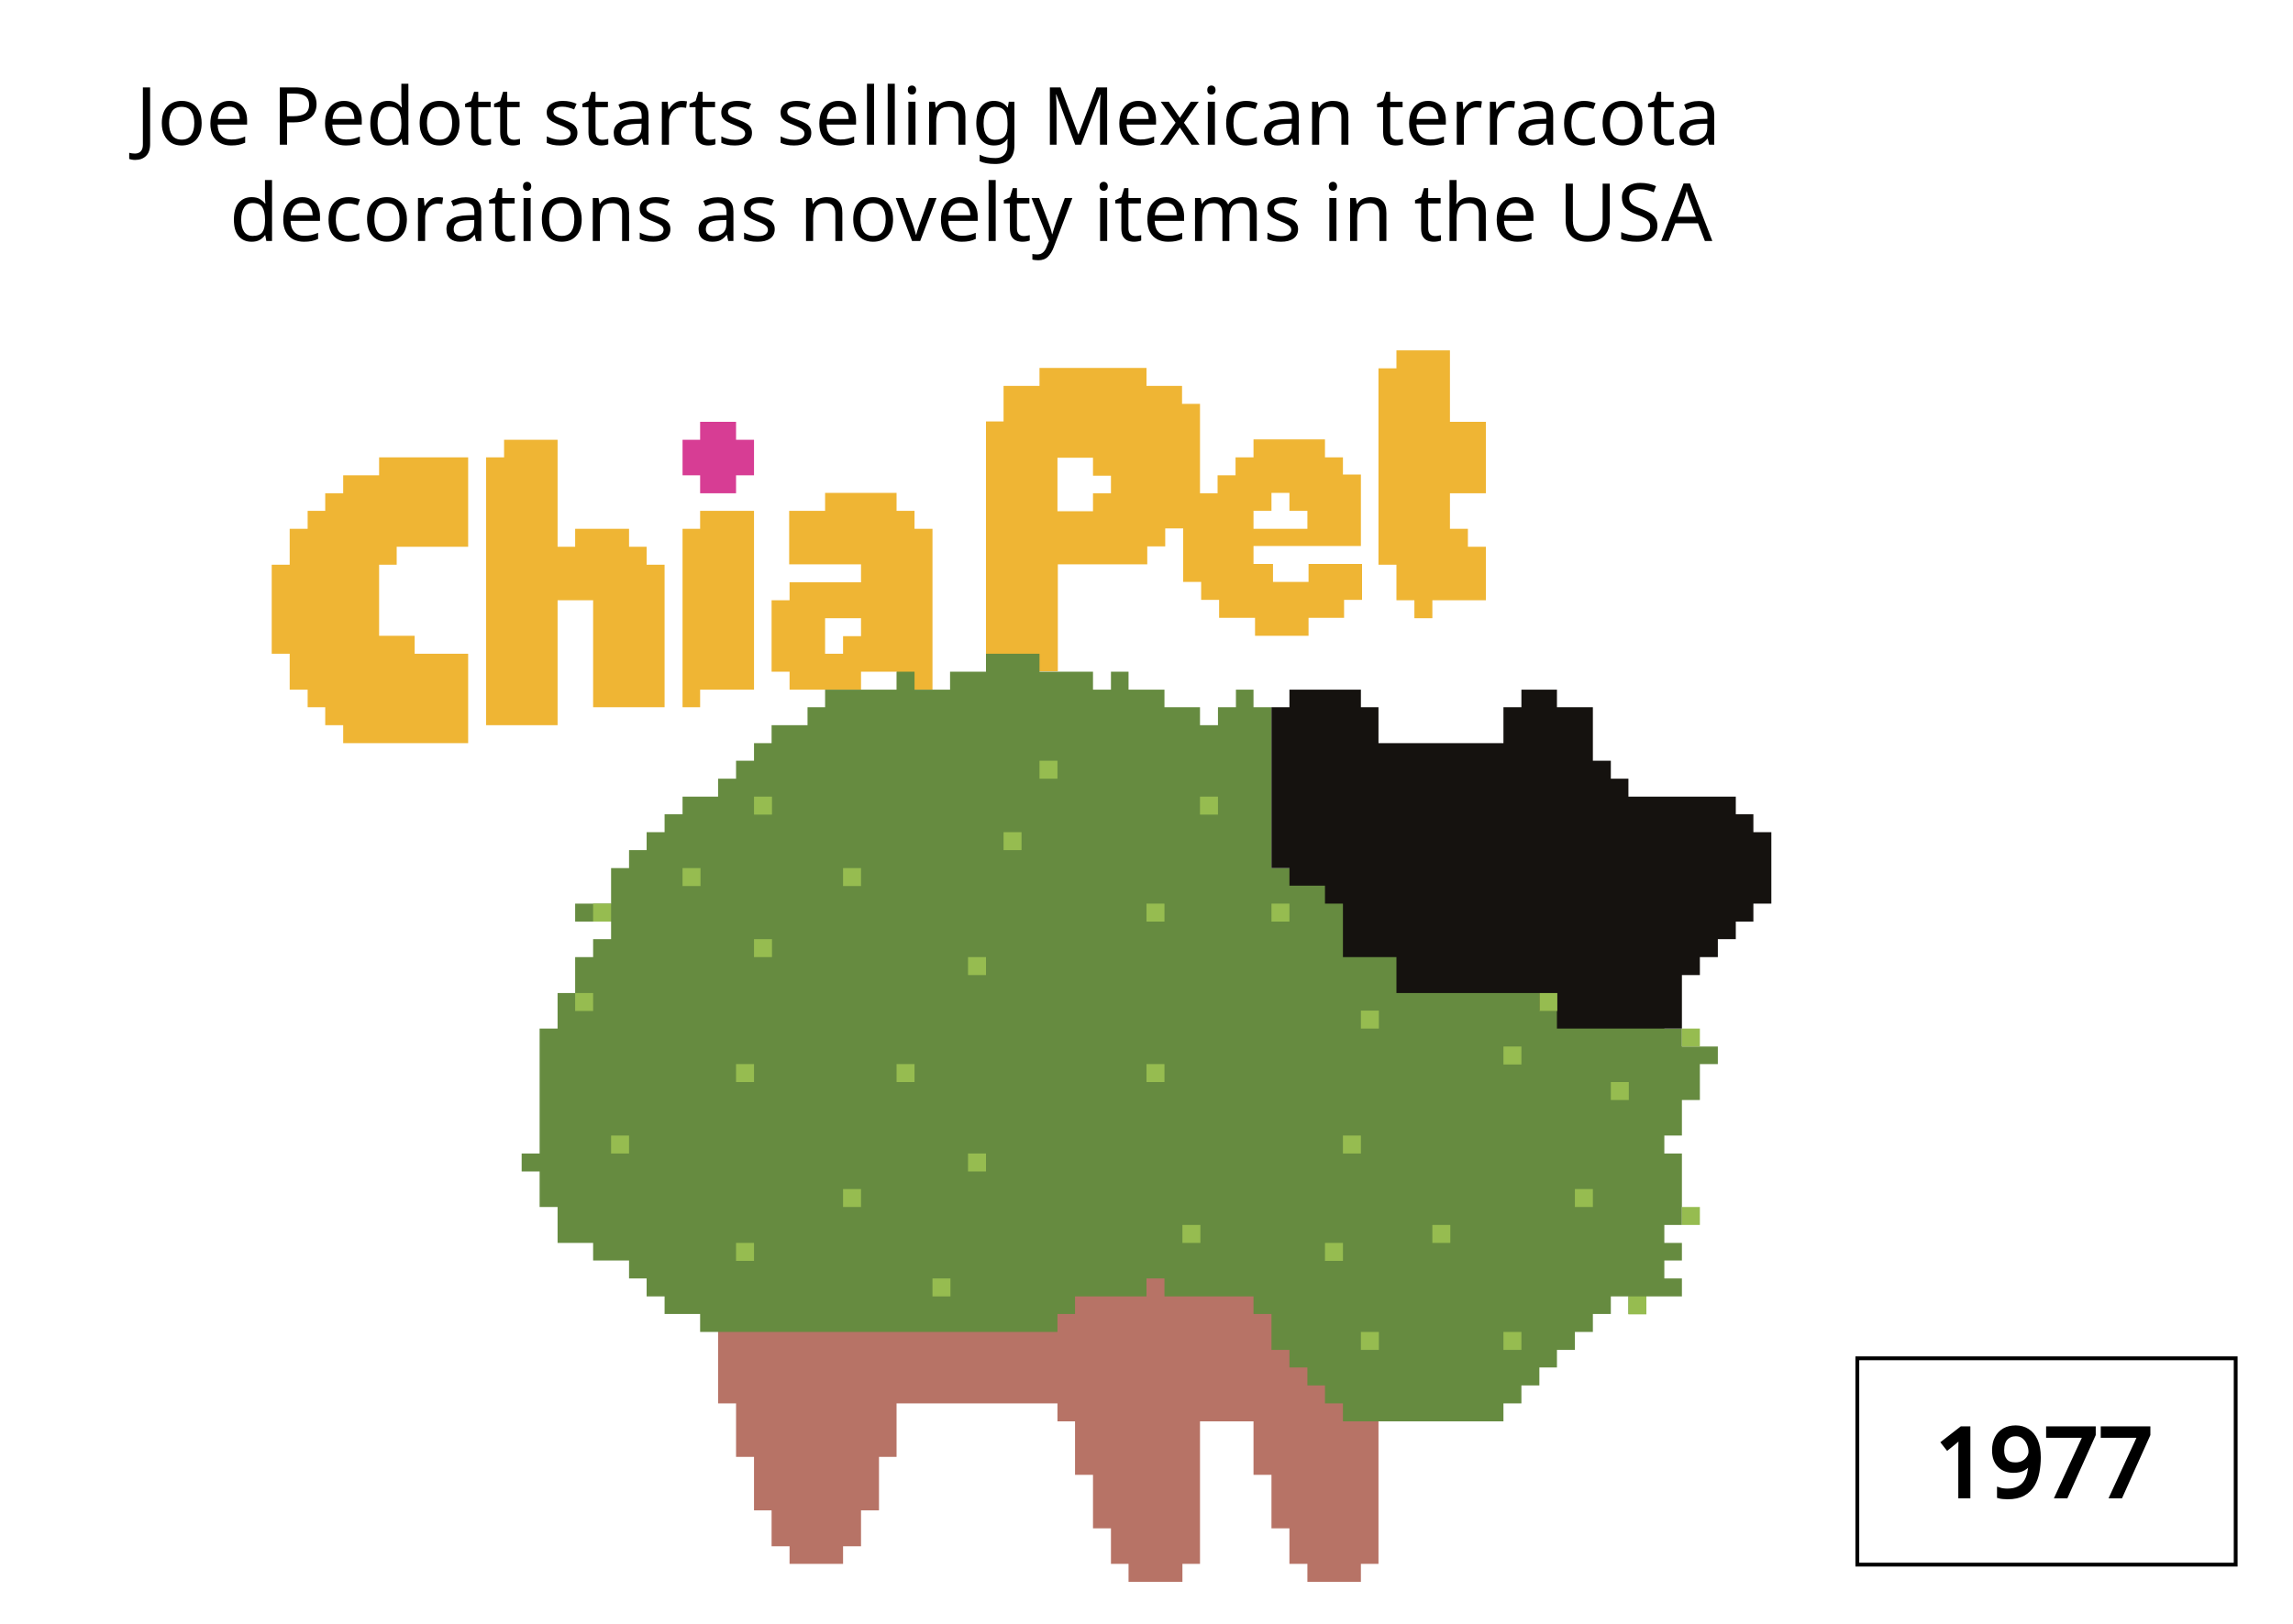
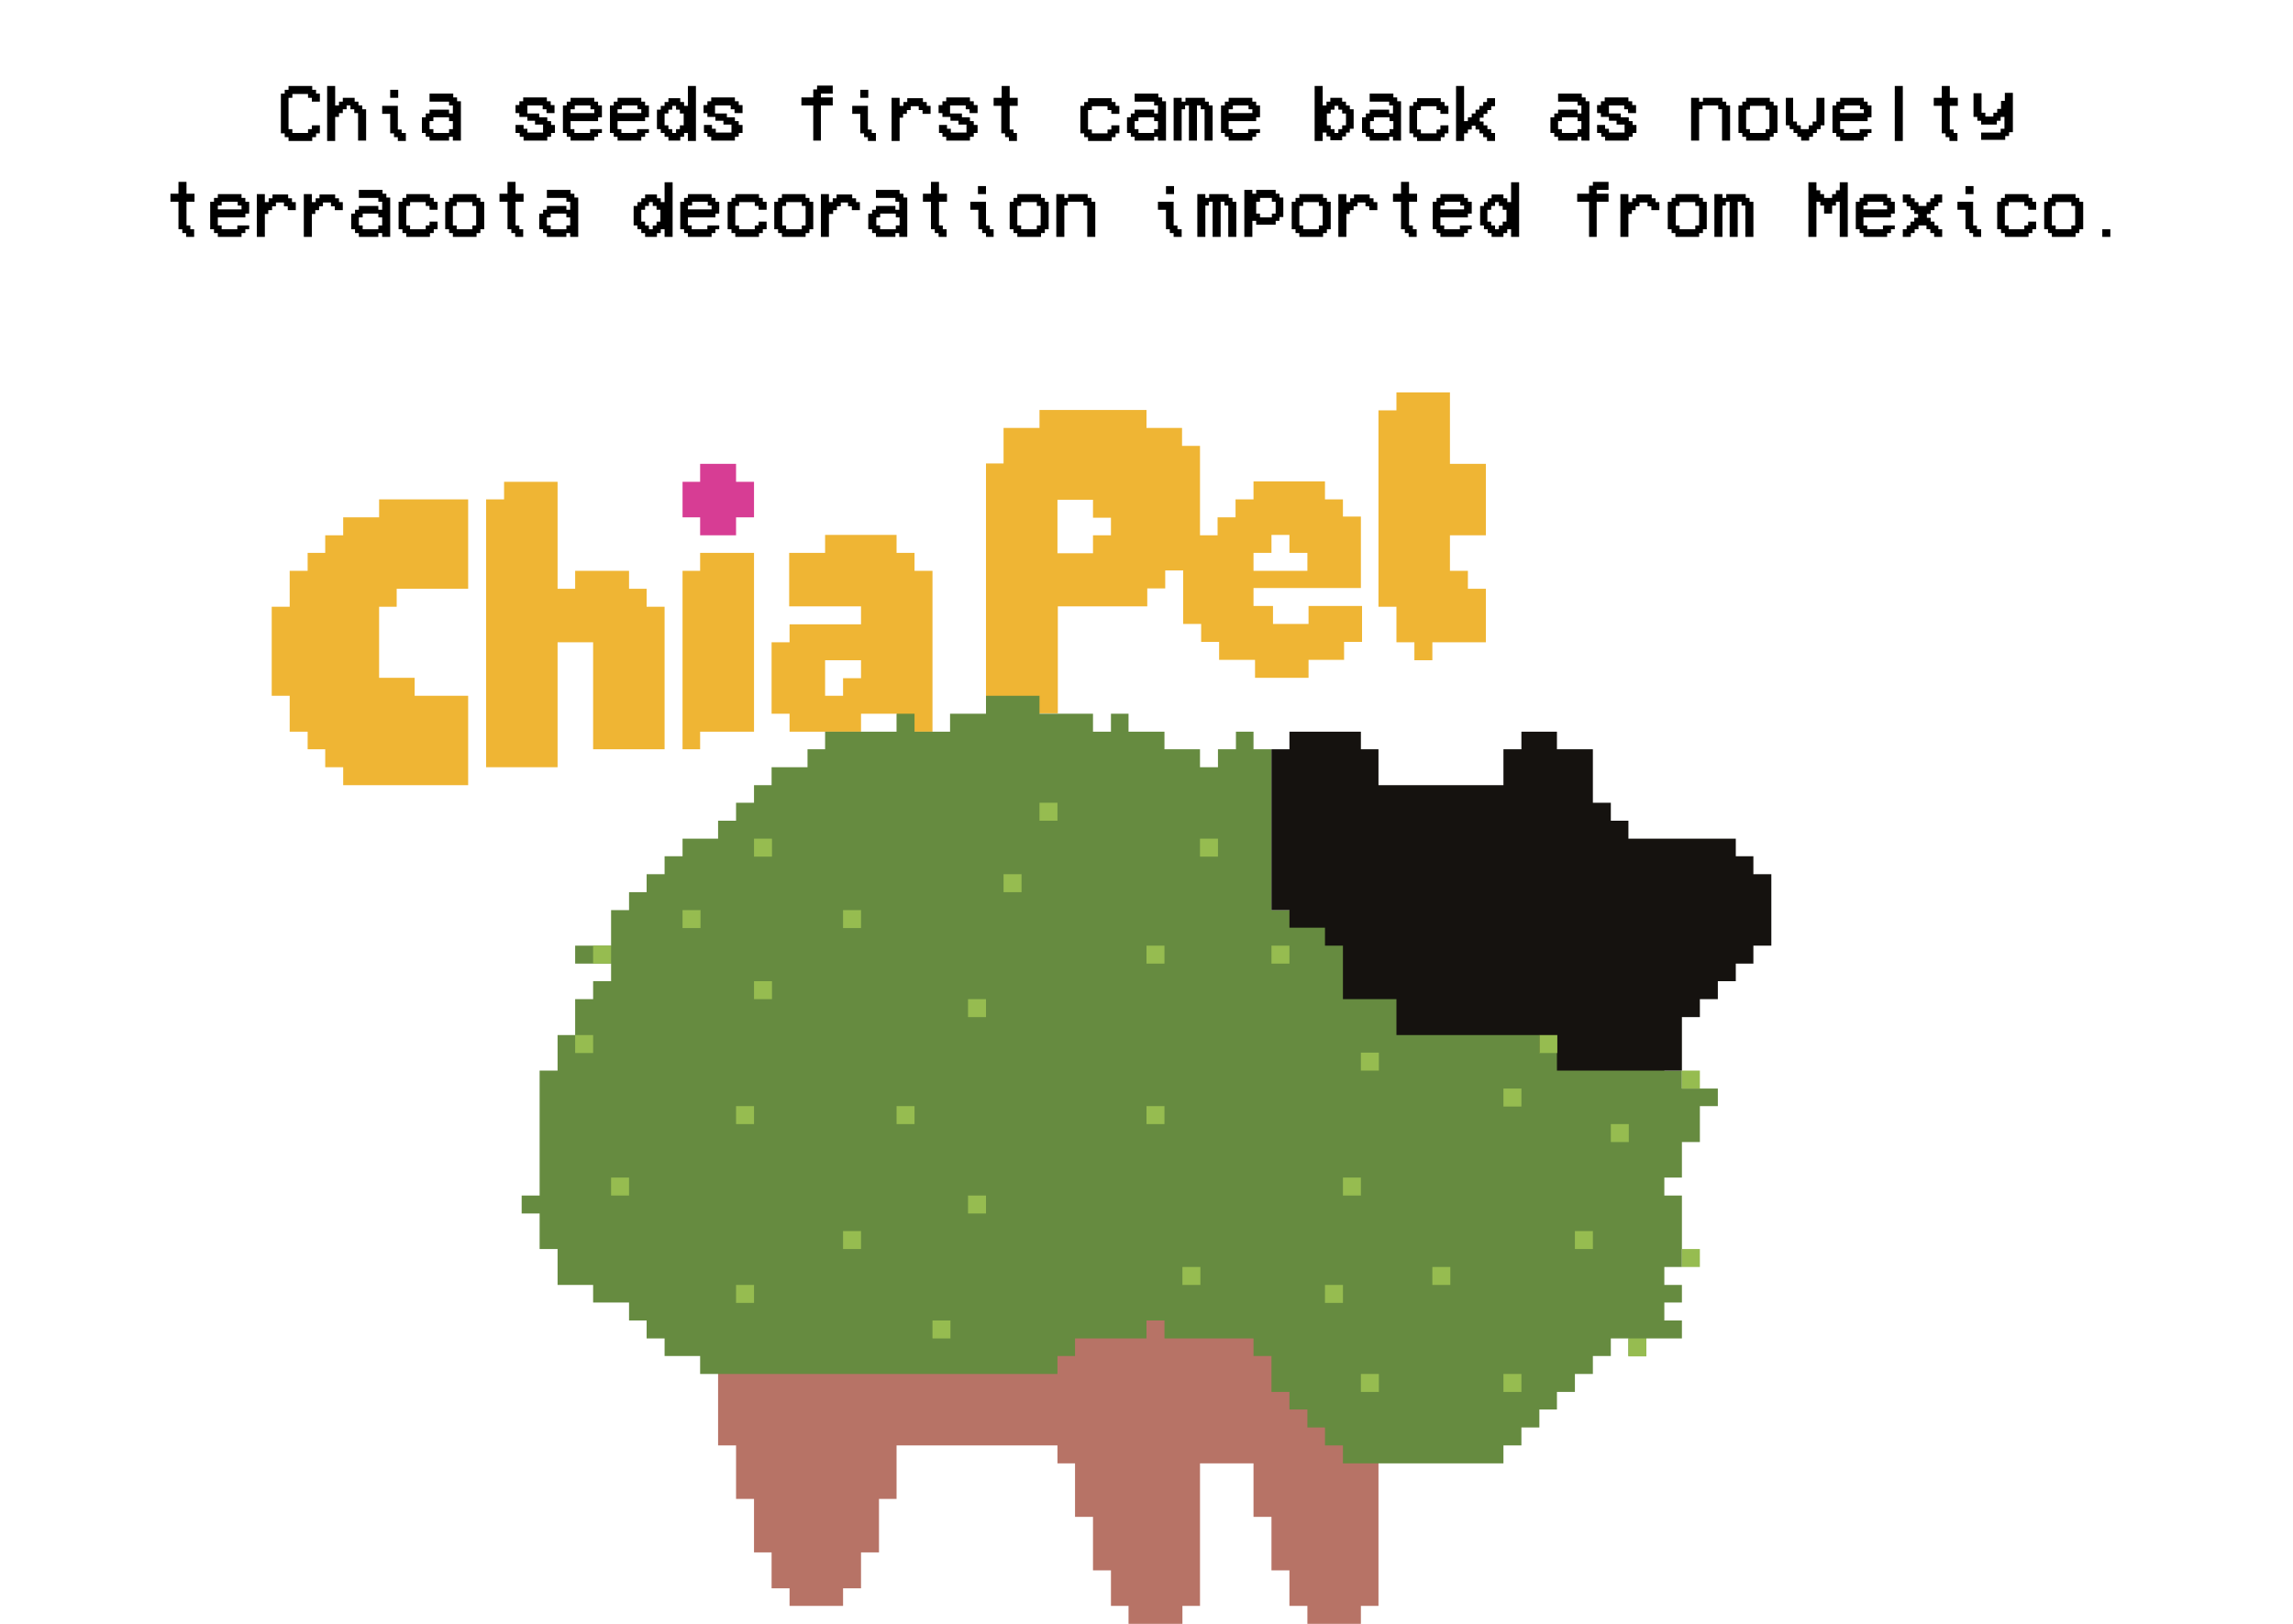
<svg xmlns="http://www.w3.org/2000/svg" version="1.1" x="0px" y="0px" viewBox="0 0 600 425" style="enable-background:new 0 0 600 425;" xml:space="preserve">
  <style type="text/css">
	.st0{opacity:0.51;}
	.st1{opacity:0.45;}
	.st2{fill:#EFB534;}
	.st3{fill:#D73D94;}
- 	.st4{fill:#96BC50;}
- 	.st5{fill:#668B40;}
- 	.st6{fill:#426A36;}
- 	.st7{fill:#CBDC72;}
- 	.st8{fill:#B77366;}
- 	.st9{fill:#15120F;}
- 	.st10{fill:none;}
- 	.st11{font-family:'VCROSDMono';}
- 	.st12{font-size:21px;}
- 	.st13{stroke:#000000;stroke-miterlimit:10;}
- 	.st14{font-size:25px;}
- 	.st15{fill:none;stroke:#000000;stroke-miterlimit:10;}
+ 	.st4{fill:#080907;}
+ 	.st5{fill:#3E7C6A;}
+ 	.st6{fill:#B0542D;}
+ 	.st7{fill:#060405;}
+ 	.st8{fill:#BB8235;}
+ 	.st9{fill:#6EA496;}
+ 	.st10{fill:#639187;}
+ 	.st11{opacity:0.49;}
+ 	.st12{fill:#96BC50;}
+ 	.st13{fill:#668B40;}
+ 	.st14{fill:#426A36;}
+ 	.st15{fill:#CBDC72;}
+ 	.st16{fill:#6C1215;}
+ 	.st17{fill:#F4C034;}
+ 	.st18{fill:#F9B932;}
+ 	.st19{fill:#655C5B;}
+ 	.st20{fill:#7F6E58;}
+ 	.st21{fill:#4C433C;}
+ 	.st22{fill:#E9E1D4;}
+ 	.st23{fill:#B77366;}
+ 	.st24{fill:#15120F;}
+ 	.st25{opacity:0.5;}
+ 	.st26{fill:#9F2026;}
+ 	.st27{fill:#CF242F;}
+ 	.st28{fill:#F8A33B;}
+ 	.st29{fill:#FFF7D2;}
+ 	.st30{fill:#FEE42E;}
+ 	.st31{fill:#03984C;}
+ 	.st32{fill:#F79C31;}
+ 	.st33{fill:#FDD730;}
+ 	.st34{fill:#9F662E;}
+ 	.st35{fill:#E4C597;}
+ 	.st36{fill:#E4DED5;}
+ 	.st37{fill:#C0B5AA;}
+ 	.st38{fill:#706353;}
+ 	.st39{fill:#010101;}
+ 	.st40{fill:#33A14D;}
+ 	.st41{fill:#EBD1A4;}
+ 	.st42{fill:#07464F;}
+ 	.st43{fill:#066486;}
+ 	.st44{fill:#35BCC0;}
+ 	.st45{fill:#0A8F9F;}
+ 	.st46{fill:#D27633;}
+ 	.st47{fill:#E72730;}
+ 	.st48{fill:#DD8A35;}
+ 	.st49{fill:#F3A734;}
</style>
  <g id="Layer_1">
</g>
  <g id="Layer_2">
</g>
  <g id="Layer_3">
-     <rect x="304.7" y="194.5" class="st4" width="4.7" height="4.7" />
-     <rect x="351.4" y="189.8" class="st4" width="4.7" height="4.7" />
+     <rect x="304.7" y="205.5" class="st12" width="4.7" height="4.7" />
+     <rect x="351.4" y="200.8" class="st12" width="4.7" height="4.7" />
    <g>
-       <polygon class="st3" points="197.3,115.1 192.6,115.1 192.6,110.4 187.9,110.4 183.2,110.4 183.2,115.1 178.6,115.1 178.6,124.4     183.2,124.4 183.2,129.1 187.9,129.1 192.6,129.1 192.6,124.4 197.3,124.4   " />
+       <polygon class="st3" points="197.3,126.1 192.6,126.1 192.6,121.4 187.9,121.4 183.2,121.4 183.2,126.1 178.6,126.1 178.6,135.4     183.2,135.4 183.2,140.1 187.9,140.1 192.6,140.1 192.6,135.4 197.3,135.4   " />
      <g>
-         <polygon class="st2" points="113.2,119.7 108.5,119.7 103.8,119.7 99.2,119.7 99.2,124.4 94.5,124.4 89.8,124.4 89.8,129.1      85.1,129.1 85.1,133.7 80.5,133.7 80.5,138.4 75.8,138.4 75.8,147.8 71.1,147.8 71.1,171.1 75.8,171.1 75.8,180.5 80.5,180.5      80.5,185.1 85.1,185.1 85.1,189.8 89.8,189.8 89.8,194.5 94.5,194.5 99.2,194.5 103.8,194.5 108.5,194.5 113.2,194.5      117.8,194.5 122.5,194.5 122.5,171.1 117.8,171.1 113.2,171.1 108.5,171.1 108.5,166.4 103.8,166.4 99.2,166.4 99.2,147.8      103.8,147.8 103.8,143.1 108.5,143.1 113.2,143.1 117.8,143.1 122.5,143.1 122.5,124.4 122.5,119.7 117.8,119.7    " />
-         <polygon class="st2" points="169.2,143.1 164.6,143.1 164.6,138.4 159.9,138.4 155.2,138.4 150.5,138.4 150.5,143.1 145.9,143.1      145.9,115.1 141.2,115.1 136.5,115.1 131.9,115.1 131.9,119.7 127.2,119.7 127.2,189.8 131.9,189.8 136.5,189.8 141.2,189.8      145.9,189.8 145.9,157.1 150.5,157.1 155.2,157.1 155.2,185.1 159.9,185.1 164.6,185.1 169.2,185.1 173.9,185.1 173.9,147.8      169.2,147.8    " />
-         <polygon class="st2" points="187.9,133.7 183.2,133.7 183.2,138.4 178.6,138.4 178.6,185.1 183.2,185.1 183.2,180.5 187.9,180.5      192.6,180.5 197.3,180.5 197.3,133.7 192.6,133.7    " />
-         <path class="st2" d="M239.3,133.7h-4.7v-4.7H230h-4.7h-4.7h-4.7v4.7h-4.7h-4.7v14h4.7h4.7h4.7h4.7v4.7h-9.3h-4.7h-4.7v4.7h-4.7     v18.7h4.7v4.7h4.7h4.7h9.3v-4.7h4.7h4.7v4.7h9.3v-4.7v-4.7v-32.7h-4.7V133.7z M220.6,171.1h-4.7v-9.3h4.7h4.7v4.7h-4.7V171.1z" />
-         <path class="st2" d="M351.4,119.7h-4.7v-4.7h-4.7h-9.3H328v4.7h-4.7v4.7h-4.7v4.7H314v-23.4h-4.7V101h-4.7H300v-4.7h-4.7h-4.7     H286h-14v4.7h-4.7h-4.7v9.3H258v65.4h4.7h4.7h4.7h4.7v-28h14h4.7h4.7v-4.7h4.7v-4.7h4.7v14h4.7v4.7h4.7v4.7h4.7h4.7v4.7h14v-4.7     h9.3v-4.7h4.7v-4.7v-4.7h-14v4.7h-9.3v-4.7H328v-4.7h14h4.7h4.7h4.7v-4.7v-14h-4.7V119.7z M290.7,129.1H286v4.7h-9.3v-14h9.3v4.7     h4.7V129.1z M328,138.4v-4.7h4.7v-4.7h4.7v4.7h4.7v4.7H328z" />
-         <polygon class="st2" points="379.4,110.4 379.4,91.7 374.8,91.7 370.1,91.7 365.4,91.7 365.4,96.4 360.7,96.4 360.7,115.1      360.7,124.4 360.7,147.8 365.4,147.8 365.4,157.1 370.1,157.1 370.1,161.8 374.8,161.8 374.8,157.1 379.4,157.1 384.1,157.1      388.8,157.1 388.8,143.1 384.1,143.1 384.1,138.4 379.4,138.4 379.4,129.1 388.8,129.1 388.8,124.4 388.8,115.1 388.8,110.4         " />
+         <polygon class="st2" points="113.2,130.7 108.5,130.7 103.8,130.7 99.2,130.7 99.2,135.4 94.5,135.4 89.8,135.4 89.8,140.1      85.1,140.1 85.1,144.7 80.5,144.7 80.5,149.4 75.8,149.4 75.8,158.8 71.1,158.8 71.1,182.1 75.8,182.1 75.8,191.5 80.5,191.5      80.5,196.1 85.1,196.1 85.1,200.8 89.8,200.8 89.8,205.5 94.5,205.5 99.2,205.5 103.8,205.5 108.5,205.5 113.2,205.5      117.8,205.5 122.5,205.5 122.5,182.1 117.8,182.1 113.2,182.1 108.5,182.1 108.5,177.4 103.8,177.4 99.2,177.4 99.2,158.8      103.8,158.8 103.8,154.1 108.5,154.1 113.2,154.1 117.8,154.1 122.5,154.1 122.5,135.4 122.5,130.7 117.8,130.7    " />
+         <polygon class="st2" points="169.2,154.1 164.6,154.1 164.6,149.4 159.9,149.4 155.2,149.4 150.5,149.4 150.5,154.1 145.9,154.1      145.9,126.1 141.2,126.1 136.5,126.1 131.9,126.1 131.9,130.7 127.2,130.7 127.2,200.8 131.9,200.8 136.5,200.8 141.2,200.8      145.9,200.8 145.9,168.1 150.5,168.1 155.2,168.1 155.2,196.1 159.9,196.1 164.6,196.1 169.2,196.1 173.9,196.1 173.9,158.8      169.2,158.8    " />
+         <polygon class="st2" points="187.9,144.7 183.2,144.7 183.2,149.4 178.6,149.4 178.6,196.1 183.2,196.1 183.2,191.5 187.9,191.5      192.6,191.5 197.3,191.5 197.3,144.7 192.6,144.7    " />
+         <path class="st2" d="M239.3,144.7h-4.7v-4.7H230h-4.7h-4.7h-4.7v4.7h-4.7h-4.7v14h4.7h4.7h4.7h4.7v4.7h-9.3h-4.7h-4.7v4.7h-4.7     v18.7h4.7v4.7h4.7h4.7h9.3v-4.7h4.7h4.7v4.7h9.3v-4.7v-4.7v-32.7h-4.7V144.7z M220.6,182.1h-4.7v-9.3h4.7h4.7v4.7h-4.7V182.1z" />
+         <path class="st2" d="M351.4,130.7h-4.7v-4.7h-4.7h-9.3H328v4.7h-4.7v4.7h-4.7v4.7H314v-23.4h-4.7V112h-4.7H300v-4.7h-4.7h-4.7     H286h-14v4.7h-4.7h-4.7v9.3H258v65.4h4.7h4.7h4.7h4.7v-28h14h4.7h4.7v-4.7h4.7v-4.7h4.7v14h4.7v4.7h4.7v4.7h4.7h4.7v4.7h14v-4.7     h9.3v-4.7h4.7v-4.7v-4.7h-14v4.7h-9.3v-4.7H328v-4.7h14h4.7h4.7h4.7v-4.7v-14h-4.7V130.7z M290.7,140.1H286v4.7h-9.3v-14h9.3v4.7     h4.7V140.1z M328,149.4v-4.7h4.7v-4.7h4.7v4.7h4.7v4.7H328z" />
+         <polygon class="st2" points="379.4,121.4 379.4,102.7 374.8,102.7 370.1,102.7 365.4,102.7 365.4,107.4 360.7,107.4 360.7,126.1      360.7,135.4 360.7,158.8 365.4,158.8 365.4,168.1 370.1,168.1 370.1,172.8 374.8,172.8 374.8,168.1 379.4,168.1 384.1,168.1      388.8,168.1 388.8,154.1 384.1,154.1 384.1,149.4 379.4,149.4 379.4,140.1 388.8,140.1 388.8,135.4 388.8,126.1 388.8,121.4         " />
      </g>
    </g>
-     <rect x="230" y="189.8" class="st4" width="4.7" height="4.7" />
+     <rect x="230" y="200.8" class="st12" width="4.7" height="4.7" />
    <g>
-       <polygon class="st8" points="323.4,325.3 323.4,334.6 314,334.6 314,325.3 276.7,325.3 276.7,329.9 225.3,329.9 225.3,320.6     187.9,320.6 187.9,348.6 187.9,353.3 187.9,367.3 192.6,367.3 192.6,381.3 197.3,381.3 197.3,395.3 201.9,395.3 201.9,404.7     206.6,404.7 206.6,409.3 211.3,409.3 215.9,409.3 220.6,409.3 220.6,404.7 225.3,404.7 225.3,395.3 230,395.3 230,381.3     234.6,381.3 234.6,367.3 276.7,367.3 276.7,372 281.3,372 281.3,386 286,386 286,400 290.7,400 290.7,409.3 295.3,409.3     295.3,414 300,414 304.7,414 309.4,414 309.4,409.3 314,409.3 314,372 323.4,372 328,372 328,386 332.7,386 332.7,400 337.4,400     337.4,409.3 342.1,409.3 342.1,414 346.7,414 351.4,414 356.1,414 356.1,409.3 360.7,409.3 360.7,357.9 360.7,348.6 360.7,325.3       " />
-       <polygon class="st5" points="444.8,273.9 440.1,273.9 440.1,269.2 435.5,269.2 435.5,227.2 374.8,227.2 332.7,227.2 332.7,185.1     328,185.1 328,180.5 323.4,180.5 323.4,185.1 318.7,185.1 318.7,189.8 314,189.8 314,185.1 309.4,185.1 304.7,185.1 304.7,180.5     300,180.5 295.3,180.5 295.3,175.8 290.7,175.8 290.7,180.5 286,180.5 286,175.8 281.3,175.8 276.7,175.8 272,175.8 272,171.1     267.3,171.1 262.6,171.1 258,171.1 258,175.8 253.3,175.8 248.6,175.8 248.6,180.5 244,180.5 239.3,180.5 239.3,175.8     234.6,175.8 234.6,180.5 230,180.5 225.3,180.5 220.6,180.5 215.9,180.5 215.9,185.1 211.3,185.1 211.3,189.8 206.6,189.8     201.9,189.8 201.9,194.5 197.3,194.5 197.3,199.1 192.6,199.1 192.6,203.8 187.9,203.8 187.9,208.5 178.6,208.5 178.6,213.1     173.9,213.1 173.9,217.8 169.2,217.8 169.2,222.5 164.6,222.5 164.6,227.2 159.9,227.2 159.9,231.8 159.9,236.5 150.5,236.5     150.5,241.2 159.9,241.2 159.9,245.8 155.2,245.8 155.2,250.5 150.5,250.5 150.5,255.2 150.5,259.9 145.9,259.9 145.9,264.5     145.9,269.2 141.2,269.2 141.2,283.2 141.2,287.9 141.2,297.2 141.2,301.9 136.5,301.9 136.5,306.6 141.2,306.6 141.2,311.2     141.2,315.9 145.9,315.9 145.9,320.6 145.9,325.3 155.2,325.3 155.2,329.9 164.6,329.9 164.6,334.6 169.2,334.6 169.2,339.3     173.9,339.3 173.9,343.9 183.2,343.9 183.2,348.6 276.7,348.6 276.7,343.9 281.3,343.9 281.3,339.3 286,339.3 300,339.3     300,334.6 304.7,334.6 304.7,339.3 328,339.3 328,343.9 332.7,343.9 332.7,353.3 337.4,353.3 337.4,357.9 342.1,357.9     342.1,362.6 346.7,362.6 346.7,367.3 351.4,367.3 351.4,372 388.8,372 393.4,372 393.4,367.3 398.1,367.3 398.1,362.6     402.8,362.6 402.8,357.9 407.4,357.9 407.4,353.3 412.1,353.3 412.1,348.6 416.8,348.6 416.8,343.9 421.5,343.9 421.5,339.3     426.1,339.3 426.1,343.9 430.8,343.9 430.8,339.3 435.5,339.3 440.1,339.3 440.1,334.6 435.5,334.6 435.5,329.9 440.1,329.9     440.1,325.3 435.5,325.3 435.5,320.6 440.1,320.6 440.1,315.9 440.1,306.6 440.1,301.9 435.5,301.9 435.5,297.2 440.1,297.2     440.1,292.6 440.1,287.9 444.8,287.9 444.8,278.5 449.5,278.5 449.5,273.9   " />
-       <polygon class="st9" points="463.5,217.8 458.8,217.8 458.8,213.1 454.2,213.1 454.2,208.5 426.1,208.5 426.1,203.8 421.5,203.8     421.5,199.1 416.8,199.1 416.8,185.1 412.1,185.1 407.4,185.1 407.4,180.5 402.8,180.5 398.1,180.5 398.1,185.1 393.4,185.1     393.4,194.5 360.7,194.5 360.7,185.1 356.1,185.1 356.1,180.5 351.4,180.5 346.7,180.5 342.1,180.5 337.4,180.5 337.4,185.1     332.7,185.1 332.7,227.2 337.4,227.2 337.4,231.8 342.1,231.8 346.7,231.8 346.7,236.5 351.4,236.5 351.4,250.5 365.4,250.5     365.4,259.9 402.8,259.9 402.8,264.5 407.4,264.5 407.4,269.2 421.5,269.2 435.5,269.2 440.1,269.2 440.1,264.5 440.1,255.2     444.8,255.2 444.8,250.5 449.5,250.5 449.5,245.8 454.2,245.8 454.2,241.2 458.8,241.2 458.8,236.5 463.5,236.5   " />
-       <rect x="314" y="208.5" class="st4" width="4.7" height="4.7" />
-       <rect x="332.7" y="236.5" class="st4" width="4.7" height="4.7" />
-       <rect x="262.6" y="217.8" class="st4" width="4.7" height="4.7" />
-       <rect x="393.4" y="273.9" class="st4" width="4.7" height="4.7" />
-       <rect x="356.1" y="264.5" class="st4" width="4.7" height="4.7" />
-       <rect x="421.5" y="283.2" class="st4" width="4.7" height="4.7" />
-       <rect x="440.1" y="269.2" class="st4" width="4.7" height="4.7" />
-       <rect x="402.8" y="259.9" class="st4" width="4.7" height="4.7" />
-       <rect x="300" y="236.5" class="st4" width="4.7" height="4.7" />
-       <rect x="220.6" y="227.2" class="st4" width="4.7" height="4.7" />
-       <rect x="197.3" y="208.5" class="st4" width="4.7" height="4.7" />
-       <rect x="300" y="278.5" class="st4" width="4.7" height="4.7" />
-       <rect x="253.3" y="250.5" class="st4" width="4.7" height="4.7" />
-       <rect x="192.6" y="278.5" class="st4" width="4.7" height="4.7" />
-       <rect x="197.3" y="245.8" class="st4" width="4.7" height="4.7" />
-       <rect x="150.5" y="259.9" class="st4" width="4.7" height="4.7" />
-       <rect x="155.2" y="236.5" class="st4" width="4.7" height="4.7" />
-       <rect x="178.6" y="227.2" class="st4" width="4.7" height="4.7" />
-       <rect x="374.8" y="320.6" class="st4" width="4.7" height="4.7" />
-       <rect x="351.4" y="297.2" class="st4" width="4.7" height="4.7" />
-       <rect x="253.3" y="301.9" class="st4" width="4.7" height="4.7" />
-       <rect x="234.6" y="278.5" class="st4" width="4.7" height="4.7" />
-       <rect x="393.4" y="348.6" class="st4" width="4.7" height="4.7" />
-       <rect x="440.1" y="315.9" class="st4" width="4.7" height="4.7" />
-       <rect x="412.1" y="311.2" class="st4" width="4.7" height="4.7" />
-       <rect x="426.1" y="339.3" class="st4" width="4.7" height="4.7" />
-       <rect x="309.4" y="320.6" class="st4" width="4.7" height="4.7" />
-       <rect x="220.6" y="311.2" class="st4" width="4.7" height="4.7" />
-       <rect x="159.9" y="297.2" class="st4" width="4.7" height="4.7" />
-       <rect x="192.6" y="325.3" class="st4" width="4.7" height="4.7" />
-       <rect x="244" y="334.6" class="st4" width="4.7" height="4.7" />
-       <rect x="272" y="199.1" class="st4" width="4.7" height="4.7" />
-       <rect x="356.1" y="348.6" class="st4" width="4.7" height="4.7" />
-       <rect x="346.7" y="325.3" class="st4" width="4.7" height="4.7" />
+       <polygon class="st23" points="323.4,336.3 323.4,345.6 314,345.6 314,336.3 276.7,336.3 276.7,340.9 225.3,340.9 225.3,331.6     187.9,331.6 187.9,359.6 187.9,364.3 187.9,378.3 192.6,378.3 192.6,392.3 197.3,392.3 197.3,406.3 201.9,406.3 201.9,415.7     206.6,415.7 206.6,420.3 211.3,420.3 215.9,420.3 220.6,420.3 220.6,415.7 225.3,415.7 225.3,406.3 230,406.3 230,392.3     234.6,392.3 234.6,378.3 276.7,378.3 276.7,383 281.3,383 281.3,397 286,397 286,411 290.7,411 290.7,420.3 295.3,420.3     295.3,425 300,425 304.7,425 309.4,425 309.4,420.3 314,420.3 314,383 323.4,383 328,383 328,397 332.7,397 332.7,411 337.4,411     337.4,420.3 342.1,420.3 342.1,425 346.7,425 351.4,425 356.1,425 356.1,420.3 360.7,420.3 360.7,368.9 360.7,359.6 360.7,336.3       " />
+       <polygon class="st13" points="444.8,284.9 440.1,284.9 440.1,280.2 435.5,280.2 435.5,238.2 374.8,238.2 332.7,238.2 332.7,196.1     328,196.1 328,191.5 323.4,191.5 323.4,196.1 318.7,196.1 318.7,200.8 314,200.8 314,196.1 309.4,196.1 304.7,196.1 304.7,191.5     300,191.5 295.3,191.5 295.3,186.8 290.7,186.8 290.7,191.5 286,191.5 286,186.8 281.3,186.8 276.7,186.8 272,186.8 272,182.1     267.3,182.1 262.6,182.1 258,182.1 258,186.8 253.3,186.8 248.6,186.8 248.6,191.5 244,191.5 239.3,191.5 239.3,186.8     234.6,186.8 234.6,191.5 230,191.5 225.3,191.5 220.6,191.5 215.9,191.5 215.9,196.1 211.3,196.1 211.3,200.8 206.6,200.8     201.9,200.8 201.9,205.5 197.3,205.5 197.3,210.1 192.6,210.1 192.6,214.8 187.9,214.8 187.9,219.5 178.6,219.5 178.6,224.1     173.9,224.1 173.9,228.8 169.2,228.8 169.2,233.5 164.6,233.5 164.6,238.2 159.9,238.2 159.9,242.8 159.9,247.5 150.5,247.5     150.5,252.2 159.9,252.2 159.9,256.8 155.2,256.8 155.2,261.5 150.5,261.5 150.5,266.2 150.5,270.9 145.9,270.9 145.9,275.5     145.9,280.2 141.2,280.2 141.2,294.2 141.2,298.9 141.2,308.2 141.2,312.9 136.5,312.9 136.5,317.6 141.2,317.6 141.2,322.2     141.2,326.9 145.9,326.9 145.9,331.6 145.9,336.3 155.2,336.3 155.2,340.9 164.6,340.9 164.6,345.6 169.2,345.6 169.2,350.3     173.9,350.3 173.9,354.9 183.2,354.9 183.2,359.6 276.7,359.6 276.7,354.9 281.3,354.9 281.3,350.3 286,350.3 300,350.3     300,345.6 304.7,345.6 304.7,350.3 328,350.3 328,354.9 332.7,354.9 332.7,364.3 337.4,364.3 337.4,368.9 342.1,368.9     342.1,373.6 346.7,373.6 346.7,378.3 351.4,378.3 351.4,383 388.8,383 393.4,383 393.4,378.3 398.1,378.3 398.1,373.6     402.8,373.6 402.8,368.9 407.4,368.9 407.4,364.3 412.1,364.3 412.1,359.6 416.8,359.6 416.8,354.9 421.5,354.9 421.5,350.3     426.1,350.3 426.1,354.9 430.8,354.9 430.8,350.3 435.5,350.3 440.1,350.3 440.1,345.6 435.5,345.6 435.5,340.9 440.1,340.9     440.1,336.3 435.5,336.3 435.5,331.6 440.1,331.6 440.1,326.9 440.1,317.6 440.1,312.9 435.5,312.9 435.5,308.2 440.1,308.2     440.1,303.6 440.1,298.9 444.8,298.9 444.8,289.5 449.5,289.5 449.5,284.9   " />
+       <polygon class="st24" points="463.5,228.8 458.8,228.8 458.8,224.1 454.2,224.1 454.2,219.5 426.1,219.5 426.1,214.8 421.5,214.8     421.5,210.1 416.8,210.1 416.8,196.1 412.1,196.1 407.4,196.1 407.4,191.5 402.8,191.5 398.1,191.5 398.1,196.1 393.4,196.1     393.4,205.5 360.7,205.5 360.7,196.1 356.1,196.1 356.1,191.5 351.4,191.5 346.7,191.5 342.1,191.5 337.4,191.5 337.4,196.1     332.7,196.1 332.7,238.2 337.4,238.2 337.4,242.8 342.1,242.8 346.7,242.8 346.7,247.5 351.4,247.5 351.4,261.5 365.4,261.5     365.4,270.9 402.8,270.9 402.8,275.5 407.4,275.5 407.4,280.2 421.5,280.2 435.5,280.2 440.1,280.2 440.1,275.5 440.1,266.2     444.8,266.2 444.8,261.5 449.5,261.5 449.5,256.8 454.2,256.8 454.2,252.2 458.8,252.2 458.8,247.5 463.5,247.5   " />
+       <rect x="314" y="219.5" class="st12" width="4.7" height="4.7" />
+       <rect x="332.7" y="247.5" class="st12" width="4.7" height="4.7" />
+       <rect x="262.6" y="228.8" class="st12" width="4.7" height="4.7" />
+       <rect x="393.4" y="284.9" class="st12" width="4.7" height="4.7" />
+       <rect x="356.1" y="275.5" class="st12" width="4.7" height="4.7" />
+       <rect x="421.5" y="294.2" class="st12" width="4.7" height="4.7" />
+       <rect x="440.1" y="280.2" class="st12" width="4.7" height="4.7" />
+       <rect x="402.8" y="270.9" class="st12" width="4.7" height="4.7" />
+       <rect x="300" y="247.5" class="st12" width="4.7" height="4.7" />
+       <rect x="220.6" y="238.2" class="st12" width="4.7" height="4.7" />
+       <rect x="197.3" y="219.5" class="st12" width="4.7" height="4.7" />
+       <rect x="300" y="289.5" class="st12" width="4.7" height="4.7" />
+       <rect x="253.3" y="261.5" class="st12" width="4.7" height="4.7" />
+       <rect x="192.6" y="289.5" class="st12" width="4.7" height="4.7" />
+       <rect x="197.3" y="256.8" class="st12" width="4.7" height="4.7" />
+       <rect x="150.5" y="270.9" class="st12" width="4.7" height="4.7" />
+       <rect x="155.2" y="247.5" class="st12" width="4.7" height="4.7" />
+       <rect x="178.6" y="238.2" class="st12" width="4.7" height="4.7" />
+       <rect x="374.8" y="331.6" class="st12" width="4.7" height="4.7" />
+       <rect x="351.4" y="308.2" class="st12" width="4.7" height="4.7" />
+       <rect x="253.3" y="312.9" class="st12" width="4.7" height="4.7" />
+       <rect x="234.6" y="289.5" class="st12" width="4.7" height="4.7" />
+       <rect x="393.4" y="359.6" class="st12" width="4.7" height="4.7" />
+       <rect x="440.1" y="326.9" class="st12" width="4.7" height="4.7" />
+       <rect x="412.1" y="322.2" class="st12" width="4.7" height="4.7" />
+       <rect x="426.1" y="350.3" class="st12" width="4.7" height="4.7" />
+       <rect x="309.4" y="331.6" class="st12" width="4.7" height="4.7" />
+       <rect x="220.6" y="322.2" class="st12" width="4.7" height="4.7" />
+       <rect x="159.9" y="308.2" class="st12" width="4.7" height="4.7" />
+       <rect x="192.6" y="336.3" class="st12" width="4.7" height="4.7" />
+       <rect x="244" y="345.6" class="st12" width="4.7" height="4.7" />
+       <rect x="272" y="210.1" class="st12" width="4.7" height="4.7" />
+       <rect x="356.1" y="359.6" class="st12" width="4.7" height="4.7" />
+       <rect x="346.7" y="336.3" class="st12" width="4.7" height="4.7" />
    </g>
-     <rect x="0" y="22.5" class="st10" width="600" height="49.5" />
-     <text transform="matrix(1 0 0 1 35.4492 37.8721)">
-       <tspan x="0" y="0" class="st11 st12">Joe Pedott starts selling Mexican terracota </tspan>
-       <tspan x="24.6" y="25.2" class="st11 st12">decorations as novelty items in the USA</tspan>
-     </text>
-     <rect x="486" y="355.5" class="st10" width="99" height="54" />
-     <text transform="matrix(1 0 0 1 506.2031 391.6504)" class="st13 st11 st14">1977</text>
-     <rect x="486" y="355.5" class="st15" width="99" height="54" />
+     <g>
+       <path d="M76.5,34.8h4.1v-1h1v-1h2.1v2.1h-1v1h-1v1h-6.2v-1h-1v-1h-1V24.5h1v-1h1v-1h6.2v1h1v1h1v2.1h-2.1v-1h-1v-1h-4.1v1h-1v8.2    h1V34.8z" />
+       <path d="M87.7,30.7v6.2h-2.1V22.5h2.1v5.1h1v-1h1v-1h3.1v1h1v1h1v1h1v8.2h-2.1v-7.2h-1v-1h-1v-1h-1v1h-1v1h-1v1H87.7z" />
+       <path d="M105.2,34.8h1v2.1h-2.1v-1h-1v-1h-1v-5.1H100v-2.1h4.1v6.2h1V34.8z M104.2,23.5v2.1h-2.1v-2.1H104.2z" />
+       <path d="M112.4,36.8v-1h-1v-1h-1v-4.1h1v-1h1v-1h5.1v1h1v-2.1h-1v-1h-5.1v-2.1h6.2v1h1v1h1v10.3h-2.1v-1h-1v1H112.4z M113.4,34.8    h4.1v-1h1v-2.1h-1v-1h-4.1v1h-1v2.1h1V34.8z" />
+       <path d="M135.9,34.8h-1v-2.1h2.1v1h1v1h4.1v-2.1H140v-1H138v-1h-2.1v-1h-1v-2.1h1v-1h1v-1h6.2v1h1v1h1v2.1h-2.1v-1h-1v-1H138v2.1    h3.1v1h2.1v1h1v1h1v2.1h-1v1h-1v1H137v-1h-1V34.8z" />
+       <path d="M157.5,33.8v1h-1v1h-1v1h-6.2v-1h-1v-1h-1v-7.2h1v-1h1v-1h6.2v1h1v1h1v3.1h-1v1h-7.2v2.1h1v1h4.1v-1H157.5z M149.3,28.6v1    h6.2v-1h-1v-1h-4.1v1H149.3z" />
+       <path d="M169.8,33.8v1h-1v1h-1v1h-6.2v-1h-1v-1h-1v-7.2h1v-1h1v-1h6.2v1h1v1h1v3.1h-1v1h-7.2v2.1h1v1h4.1v-1H169.8z M161.6,28.6v1    h6.2v-1h-1v-1h-4.1v1H161.6z" />
+       <path d="M180,27.6v-5.1h2.1v14.4H180v-2.1h-1v1h-1v1h-3.1v-1h-1v-1h-1v-1h-1v-5.1h1v-1h1v-1h1v-1h3.1v1h1v1H180z M174.9,33.8h1v1    h1v-1h1v-1h1v-3.1h-1v-1h-1v-1h-1v1h-1v1h-1v3.1h1V33.8z" />
+       <path d="M185.2,34.8h-1v-2.1h2.1v1h1v1h4.1v-2.1h-2.1v-1h-2.1v-1h-2.1v-1h-1v-2.1h1v-1h1v-1h6.2v1h1v1h1v2.1h-2.1v-1h-1v-1h-4.1    v2.1h3.1v1h2.1v1h1v1h1v2.1h-1v1h-1v1h-6.2v-1h-1V34.8z" />
+       <path d="M214.9,36.8h-2.1v-9.2h-3.1v-2.1h3.1v-2.1h1v-1h4.1v2.1h-3.1v1h3.1v2.1h-3.1V36.8z" />
+       <path d="M228.2,34.8h1v2.1h-2.1v-1h-1v-1h-1v-5.1h-2.1v-2.1h4.1v6.2h1V34.8z M227.2,23.5v2.1h-2.1v-2.1H227.2z" />
+       <path d="M235.4,30.7v6.2h-2.1V25.6h2.1v2.1h1v-1h1v-1h4.1v1h1v1h1v2.1h-2.1v-1h-1v-1h-2.1v1h-1v1h-1v1H235.4z" />
+       <path d="M246.7,34.8h-1v-2.1h2.1v1h1v1h4.1v-2.1h-2.1v-1h-2.1v-1h-2.1v-1h-1v-2.1h1v-1h1v-1h6.2v1h1v1h1v2.1h-2.1v-1h-1v-1h-4.1    v2.1h3.1v1h2.1v1h1v1h1v2.1h-1v1h-1v1h-6.2v-1h-1V34.8z" />
+       <path d="M265.1,34.8h1v2.1h-2.1v-1h-1v-1h-1v-7.2H260v-2.1h2.1v-3.1h2.1v3.1h2.1v2.1h-2.1v6.2h1V34.8z" />
+       <path d="M290.8,33.8v-1h2.1v2.1h-1v1h-1v1h-6.2v-1h-1v-1h-1v-7.2h1v-1h1v-1h6.2v1h1v1h1v2.1h-2.1v-1h-1v-1h-4.1v1h-1v5.1h1v1h4.1    v-1H290.8z" />
+       <path d="M296.9,36.8v-1h-1v-1h-1v-4.1h1v-1h1v-1h5.1v1h1v-2.1h-1v-1h-5.1v-2.1h6.2v1h1v1h1v10.3h-2.1v-1h-1v1H296.9z M297.9,34.8    h4.1v-1h1v-2.1h-1v-1h-4.1v1h-1v2.1h1V34.8z" />
+       <path d="M309.2,28.6v8.2h-2.1V25.6h2.1v1h1v-1h5.1v1h1v1h1v9.2h-2.1v-8.2h-1v-1h-1v9.2h-2.1v-9.2h-1v1H309.2z" />
+       <path d="M329.7,33.8v1h-1v1h-1v1h-6.2v-1h-1v-1h-1v-7.2h1v-1h1v-1h6.2v1h1v1h1v3.1h-1v1h-7.2v2.1h1v1h4.1v-1H329.7z M321.5,28.6v1    h6.2v-1h-1v-1h-4.1v1H321.5z" />
+       <path d="M346.1,34.8v2.1h-2.1V22.5h2.1v5.1h1v-1h1v-1h3.1v1h1v1h1v1h1v5.1h-1v1h-1v1h-1v1h-3.1v-1h-1v-1H346.1z M349.2,34.8h1v-1    h1v-1h1v-3.1h-1v-1h-1v-1h-1v1h-1v1h-1v3.1h1v1h1V34.8z" />
+       <path d="M358.4,36.8v-1h-1v-1h-1v-4.1h1v-1h1v-1h5.1v1h1v-2.1h-1v-1h-5.1v-2.1h6.2v1h1v1h1v10.3h-2.1v-1h-1v1H358.4z M359.5,34.8    h4.1v-1h1v-2.1h-1v-1h-4.1v1h-1v2.1h1V34.8z" />
+       <path d="M376.9,33.8v-1h2.1v2.1h-1v1h-1v1h-6.2v-1h-1v-1h-1v-7.2h1v-1h1v-1h6.2v1h1v1h1v2.1h-2.1v-1h-1v-1h-4.1v1h-1v5.1h1v1h4.1    v-1H376.9z" />
+       <path d="M383.1,34.8v2.1H381V22.5h2.1v9.2h1v-1h1v-1h1v-1h1v-1h1v-1h1v-1h2.1v2.1h-1v1h-1v1h-1v1h-1v1h1v1h1v1h1v1h1v2.1h-2.1v-1    h-1v-1h-1v-1h-1v-1h-1v1h-1v1H383.1z" />
+       <path d="M407.7,36.8v-1h-1v-1h-1v-4.1h1v-1h1v-1h5.1v1h1v-2.1h-1v-1h-5.1v-2.1h6.2v1h1v1h1v10.3h-2.1v-1h-1v1H407.7z M408.7,34.8    h4.1v-1h1v-2.1h-1v-1h-4.1v1h-1v2.1h1V34.8z" />
+       <path d="M418.9,34.8h-1v-2.1h2.1v1h1v1h4.1v-2.1H423v-1H421v-1h-2.1v-1h-1v-2.1h1v-1h1v-1h6.2v1h1v1h1v2.1h-2.1v-1h-1v-1H421v2.1    h3.1v1h2.1v1h1v1h1v2.1h-1v1h-1v1H420v-1h-1V34.8z" />
+       <path d="M444.6,28.6v8.2h-2.1V25.6h2.1v1h1v-1h5.1v1h1v1h1v9.2h-2.1v-8.2h-1v-1h-4.1v1H444.6z" />
+       <path d="M456.9,36.8v-1h-1v-1h-1v-7.2h1v-1h1v-1h6.2v1h1v1h1v7.2h-1v1h-1v1H456.9z M457.9,34.8h4.1v-1h1v-5.1h-1v-1h-4.1v1h-1v5.1    h1V34.8z" />
+       <path d="M467.1,25.6h2.1v6.2h1v1h1v1h2.1v-1h1v-1h1v-6.2h2.1v7.2h-1v1h-1v1h-1v1h-1v1h-2.1v-1h-1v-1h-1v-1h-1v-1h-1V25.6z" />
+       <path d="M489.7,33.8v1h-1v1h-1v1h-6.2v-1h-1v-1h-1v-7.2h1v-1h1v-1h6.2v1h1v1h1v3.1h-1v1h-7.2v2.1h1v1h4.1v-1H489.7z M481.5,28.6v1    h6.2v-1h-1v-1h-4.1v1H481.5z" />
+       <path d="M497.9,22.5v14.4h-2.1V22.5H497.9z" />
+       <path d="M511.2,34.8h1v2.1h-2.1v-1h-1v-1h-1v-7.2h-2.1v-2.1h2.1v-3.1h2.1v3.1h2.1v2.1h-2.1v6.2h1V34.8z" />
+       <path d="M518.4,36.8v-2.1h5.1v-1h1v-3.1h-1v1h-1v1h-4.1v-1h-1v-1h-1v-6.2h2.1v5.1h1v1h2.1v-1h1v-1h1v-2.1h1v-2.1h2.1v10.3h-1v1h-1    v1H518.4z" />
+       <path d="M49.8,60h1V62h-2.1v-1h-1v-1h-1v-7.2h-2.1v-2.1h2.1v-3.1h2.1v3.1h2.1v2.1h-2.1V59h1V60z" />
+       <path d="M65.2,59v1h-1v1h-1v1H57v-1h-1v-1h-1v-7.2h1v-1h1v-1h6.2v1h1v1h1v3.1h-1v1H57V59h1v1h4.1v-1H65.2z M57,53.8v1h6.2v-1h-1    v-1H58v1H57z" />
+       <path d="M69.3,55.9V62h-2.1V50.8h2.1v2.1h1v-1h1v-1h4.1v1h1v1h1v2.1h-2.1v-1h-1v-1h-2.1v1h-1v1h-1v1H69.3z" />
+       <path d="M81.6,55.9V62h-2.1V50.8h2.1v2.1h1v-1h1v-1h4.1v1h1v1h1v2.1h-2.1v-1h-1v-1h-2.1v1h-1v1h-1v1H81.6z" />
+       <path d="M93.9,62v-1h-1v-1h-1v-4.1h1v-1h1v-1H99v1h1v-2.1h-1v-1h-5.1v-2.1h6.2v1h1v1h1V62H100v-1h-1v1H93.9z M94.9,60H99v-1h1    v-2.1h-1v-1h-4.1v1h-1V59h1V60z" />
+       <path d="M112.4,59v-1h2.1V60h-1v1h-1v1h-6.2v-1h-1v-1h-1v-7.2h1v-1h1v-1h6.2v1h1v1h1v2.1h-2.1v-1h-1v-1h-4.1v1h-1V59h1v1h4.1v-1    H112.4z" />
+       <path d="M118.5,62v-1h-1v-1h-1v-7.2h1v-1h1v-1h6.2v1h1v1h1V60h-1v1h-1v1H118.5z M119.5,60h4.1v-1h1v-5.1h-1v-1h-4.1v1h-1V59h1V60z    " />
+       <path d="M135.9,60h1V62h-2.1v-1h-1v-1h-1v-7.2h-2.1v-2.1h2.1v-3.1h2.1v3.1h2.1v2.1h-2.1V59h1V60z" />
+       <path d="M143.1,62v-1h-1v-1h-1v-4.1h1v-1h1v-1h5.1v1h1v-2.1h-1v-1h-5.1v-2.1h6.2v1h1v1h1V62h-2.1v-1h-1v1H143.1z M144.1,60h4.1v-1    h1v-2.1h-1v-1h-4.1v1h-1V59h1V60z" />
+       <path d="M173.9,52.8v-5.1h2.1V62h-2.1V60h-1v1h-1v1h-3.1v-1h-1v-1h-1v-1h-1v-5.1h1v-1h1v-1h1v-1h3.1v1h1v1H173.9z M168.8,59h1v1h1    v-1h1v-1h1v-3.1h-1v-1h-1v-1h-1v1h-1v1h-1v3.1h1V59z" />
+       <path d="M188.2,59v1h-1v1h-1v1H180v-1h-1v-1h-1v-7.2h1v-1h1v-1h6.2v1h1v1h1v3.1h-1v1H180V59h1v1h4.1v-1H188.2z M180,53.8v1h6.2v-1    h-1v-1h-4.1v1H180z" />
+       <path d="M198.5,59v-1h2.1V60h-1v1h-1v1h-6.2v-1h-1v-1h-1v-7.2h1v-1h1v-1h6.2v1h1v1h1v2.1h-2.1v-1h-1v-1h-4.1v1h-1V59h1v1h4.1v-1    H198.5z" />
+       <path d="M204.6,62v-1h-1v-1h-1v-7.2h1v-1h1v-1h6.2v1h1v1h1V60h-1v1h-1v1H204.6z M205.7,60h4.1v-1h1v-5.1h-1v-1h-4.1v1h-1V59h1V60z    " />
+       <path d="M216.9,55.9V62h-2.1V50.8h2.1v2.1h1v-1h1v-1h4.1v1h1v1h1v2.1h-2.1v-1h-1v-1H220v1h-1v1h-1v1H216.9z" />
+       <path d="M229.2,62v-1h-1v-1h-1v-4.1h1v-1h1v-1h5.1v1h1v-2.1h-1v-1h-5.1v-2.1h6.2v1h1v1h1V62h-2.1v-1h-1v1H229.2z M230.3,60h4.1v-1    h1v-2.1h-1v-1h-4.1v1h-1V59h1V60z" />
+       <path d="M246.7,60h1V62h-2.1v-1h-1v-1h-1v-7.2h-2.1v-2.1h2.1v-3.1h2.1v3.1h2.1v2.1h-2.1V59h1V60z" />
+       <path d="M259,60h1V62H258v-1h-1v-1h-1v-5.1h-2.1v-2.1h4.1V59h1V60z M258,48.7v2.1h-2.1v-2.1H258z" />
+       <path d="M266.2,62v-1h-1v-1h-1v-7.2h1v-1h1v-1h6.2v1h1v1h1V60h-1v1h-1v1H266.2z M267.2,60h4.1v-1h1v-5.1h-1v-1h-4.1v1h-1V59h1V60z    " />
+       <path d="M278.5,53.8V62h-2.1V50.8h2.1v1h1v-1h5.1v1h1v1h1V62h-2.1v-8.2h-1v-1h-4.1v1H278.5z" />
+       <path d="M308.2,60h1V62h-2.1v-1h-1v-1h-1v-5.1h-2.1v-2.1h4.1V59h1V60z M307.2,48.7v2.1h-2.1v-2.1H307.2z" />
+       <path d="M315.4,53.8V62h-2.1V50.8h2.1v1h1v-1h5.1v1h1v1h1V62h-2.1v-8.2h-1v-1h-1V62h-2.1v-9.2h-1v1H315.4z" />
+       <path d="M327.7,57.9V62h-2.1V49.7h2.1v1h1v-1h5.1v1h1v1h1v5.1h-1v1h-1v1h-5.1v-1H327.7z M333.8,52.8h-1v-1h-3.1v1h-1v3.1h1v1h3.1    v-1h1V52.8z" />
+       <path d="M340,62v-1h-1v-1h-1v-7.2h1v-1h1v-1h6.2v1h1v1h1V60h-1v1h-1v1H340z M341,60h4.1v-1h1v-5.1h-1v-1H341v1h-1V59h1V60z" />
+       <path d="M352.3,55.9V62h-2.1V50.8h2.1v2.1h1v-1h1v-1h4.1v1h1v1h1v2.1h-2.1v-1h-1v-1h-2.1v1h-1v1h-1v1H352.3z" />
+       <path d="M369.7,60h1V62h-2.1v-1h-1v-1h-1v-7.2h-2.1v-2.1h2.1v-3.1h2.1v3.1h2.1v2.1h-2.1V59h1V60z" />
+       <path d="M385.1,59v1h-1v1h-1v1h-6.2v-1h-1v-1h-1v-7.2h1v-1h1v-1h6.2v1h1v1h1v3.1h-1v1h-7.2V59h1v1h4.1v-1H385.1z M376.9,53.8v1    h6.2v-1h-1v-1h-4.1v1H376.9z" />
+       <path d="M395.4,52.8v-5.1h2.1V62h-2.1V60h-1v1h-1v1h-3.1v-1h-1v-1h-1v-1h-1v-5.1h1v-1h1v-1h1v-1h3.1v1h1v1H395.4z M390.2,59h1v1h1    v-1h1v-1h1v-3.1h-1v-1h-1v-1h-1v1h-1v1h-1v3.1h1V59z" />
+       <path d="M417.9,62h-2.1v-9.2h-3.1v-2.1h3.1v-2.1h1v-1h4.1v2.1h-3.1v1h3.1v2.1h-3.1V62z" />
+       <path d="M426.1,55.9V62h-2.1V50.8h2.1v2.1h1v-1h1v-1h4.1v1h1v1h1v2.1h-2.1v-1h-1v-1h-2.1v1h-1v1h-1v1H426.1z" />
+       <path d="M438.4,62v-1h-1v-1h-1v-7.2h1v-1h1v-1h6.2v1h1v1h1V60h-1v1h-1v1H438.4z M439.5,60h4.1v-1h1v-5.1h-1v-1h-4.1v1h-1V59h1V60z    " />
+       <path d="M450.7,53.8V62h-2.1V50.8h2.1v1h1v-1h5.1v1h1v1h1V62h-2.1v-8.2h-1v-1h-1V62h-2.1v-9.2h-1v1H450.7z" />
+       <path d="M475.3,62h-2.1V47.7h2.1v2.1h1v1h1v1h2.1v-1h1v-1h1v-2.1h2.1V62h-2.1v-9.2h-1v1h-1v2.1h-2.1v-2.1h-1v-1h-1V62z" />
+       <path d="M495.8,59v1h-1v1h-1v1h-6.2v-1h-1v-1h-1v-7.2h1v-1h1v-1h6.2v1h1v1h1v3.1h-1v1h-7.2V59h1v1h4.1v-1H495.8z M487.6,53.8v1    h6.2v-1h-1v-1h-4.1v1H487.6z" />
+       <path d="M500,61v1h-2.1V60h1v-1h1v-1h1v-1h1v-1h-1v-1h-1v-1h-1v-1h-1v-2.1h2.1v1h1v1h1v1h2.1v-1h1v-1h1v-1h2.1v2.1h-1v1h-1v1h-1v1    h-1v1h1v1h1v1h1v1h1V62h-2.1v-1h-1v-1h-1v-1H502v1h-1v1H500z" />
+       <path d="M517.4,60h1V62h-2.1v-1h-1v-1h-1v-5.1h-2.1v-2.1h4.1V59h1V60z M516.4,48.7v2.1h-2.1v-2.1H516.4z" />
+       <path d="M530.7,59v-1h2.1V60h-1v1h-1v1h-6.2v-1h-1v-1h-1v-7.2h1v-1h1v-1h6.2v1h1v1h1v2.1h-2.1v-1h-1v-1h-4.1v1h-1V59h1v1h4.1v-1    H530.7z" />
+       <path d="M536.9,62v-1h-1v-1h-1v-7.2h1v-1h1v-1h6.2v1h1v1h1V60h-1v1h-1v1H536.9z M537.9,60h4.1v-1h1v-5.1h-1v-1h-4.1v1h-1V59h1V60z    " />
+       <path d="M552.2,60V62h-2.1V60H552.2z" />
+     </g>
  </g>
</svg>
